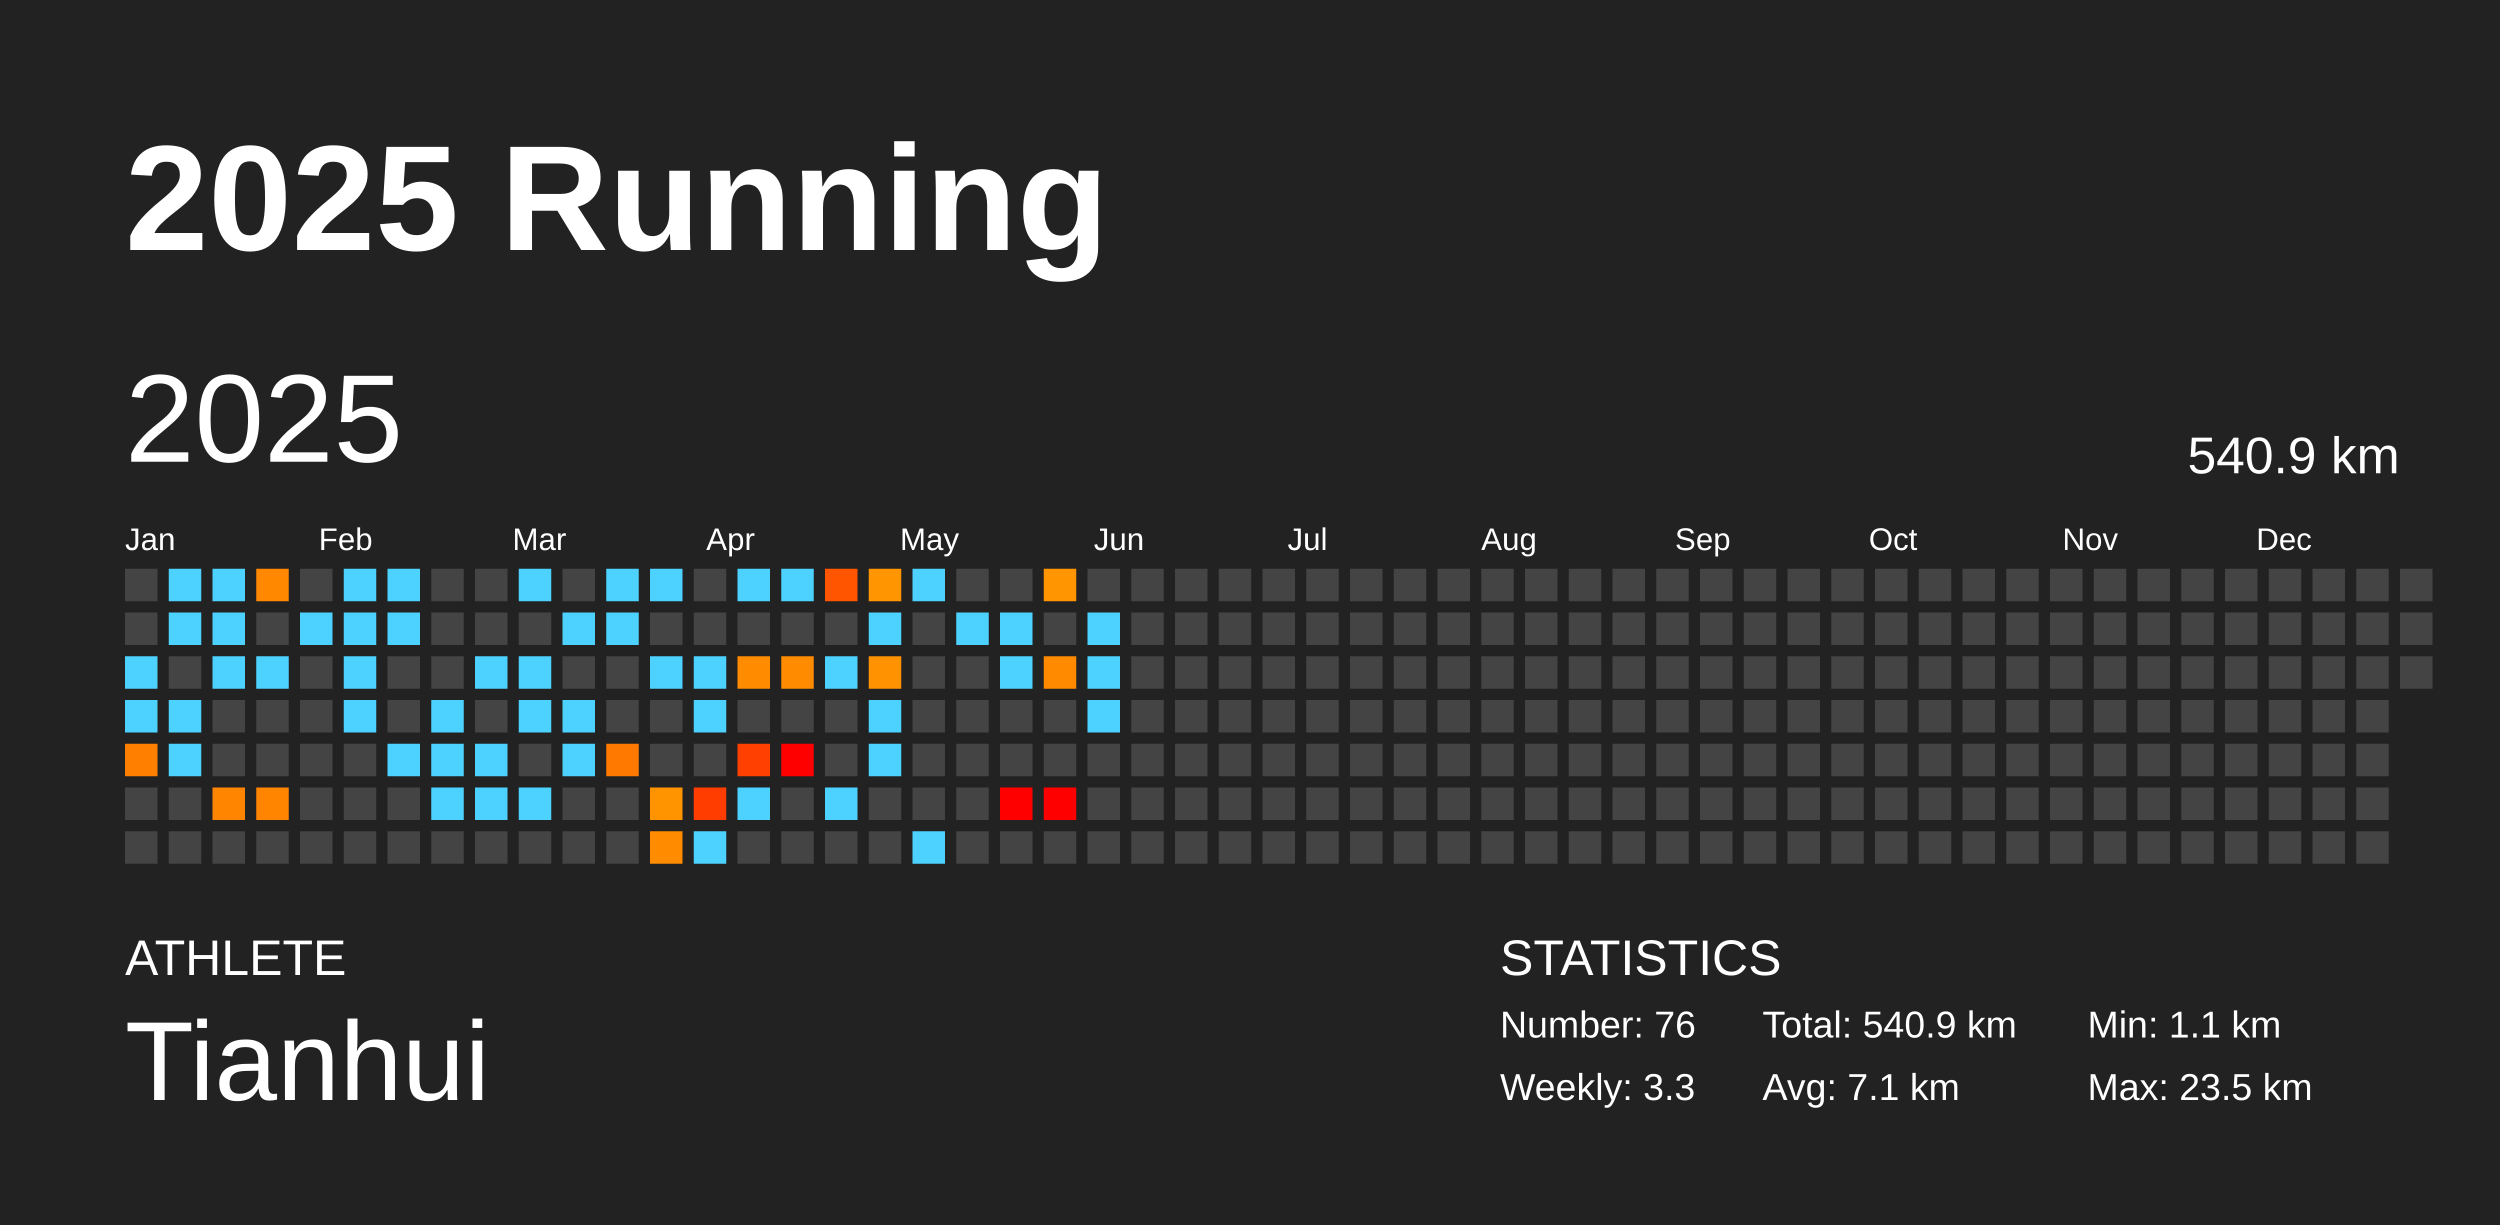
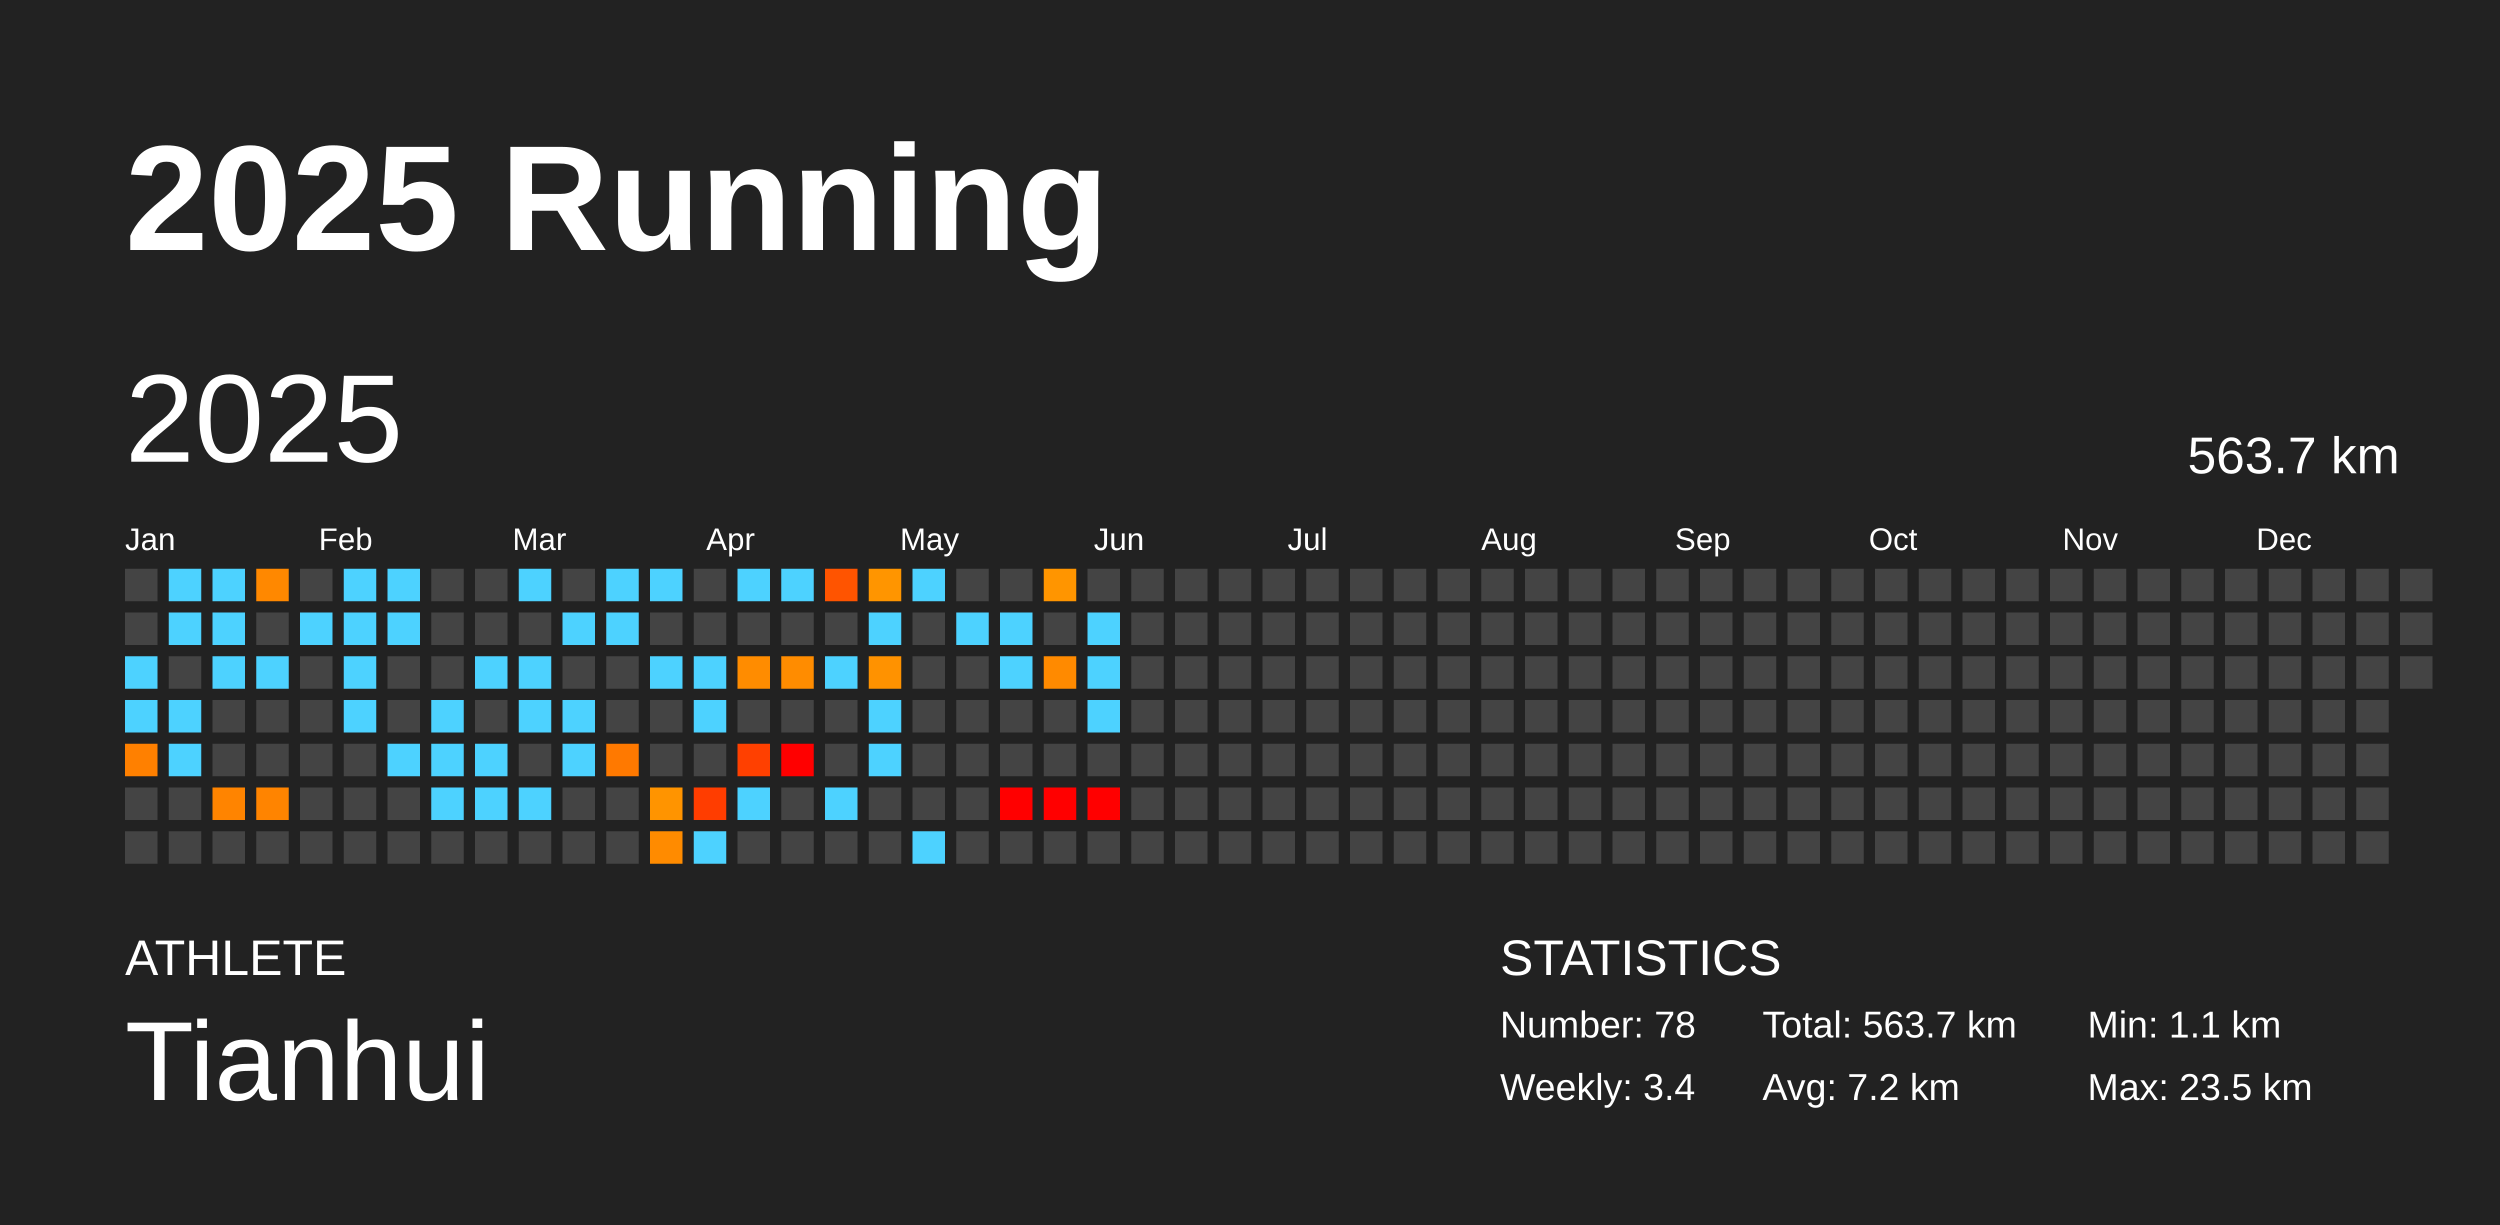
<svg xmlns="http://www.w3.org/2000/svg" baseProfile="full" height="98mm" version="1.1" viewBox="0,0,200,98" width="200mm">
  <defs />
  <rect fill="#222222" height="98" width="200" x="0" y="0" />
  <text fill="#FFFFFF" style="font-size:12px; font-family:Arial; font-weight:bold;" x="10" y="20">2025 Running</text>
  <text fill="#FFFFFF" style="font-size:4px; font-family:Arial" x="10" y="78">ATHLETE</text>
  <text fill="#FFFFFF" style="font-size:9px; font-family:Arial" x="10" y="88">Tianhui</text>
  <text fill="#FFFFFF" style="font-size:4px; font-family:Arial" x="120" y="78">STATISTICS</text>
-   <text fill="#FFFFFF" style="font-size:3px; font-family:Arial" x="120" y="83">Number: 76</text>
-   <text fill="#FFFFFF" style="font-size:3px; font-family:Arial" x="120" y="88">Weekly: 3.3</text>
-   <text fill="#FFFFFF" style="font-size:3px; font-family:Arial" x="141" y="83">Total: 540.9 km</text>
-   <text fill="#FFFFFF" style="font-size:3px; font-family:Arial" x="141" y="88">Avg: 7.1 km</text>
+   <text fill="#FFFFFF" style="font-size:3px; font-family:Arial" x="120" y="83">Number: 78</text>
+   <text fill="#FFFFFF" style="font-size:3px; font-family:Arial" x="120" y="88">Weekly: 3.4</text>
+   <text fill="#FFFFFF" style="font-size:3px; font-family:Arial" x="141" y="83">Total: 563.7 km</text>
+   <text fill="#FFFFFF" style="font-size:3px; font-family:Arial" x="141" y="88">Avg: 7.2 km</text>
  <text fill="#FFFFFF" style="font-size:3px; font-family:Arial" x="167" y="83">Min: 1.1 km</text>
  <text fill="#FFFFFF" style="font-size:3px; font-family:Arial" x="167" y="88">Max: 23.5 km</text>
  <text dominant-baseline="hanging" fill="#FFFFFF" style="font-size:10.0px; font-family:Arial;" x="10" y="30">2025</text>
-   <text dominant-baseline="hanging" fill="#FFFFFF" style="font-size:4.125px; font-family:Arial;" x="175" y="35">540.9 km</text>
+   <text dominant-baseline="hanging" fill="#FFFFFF" style="font-size:4.125px; font-family:Arial;" x="175" y="35">563.7 km</text>
  <text fill="#FFFFFF" style="font-size:2.5px; font-family:Arial" x="10.0" y="44">Jan</text>
  <text fill="#FFFFFF" style="font-size:2.5px; font-family:Arial" x="25.5" y="44">Feb</text>
  <text fill="#FFFFFF" style="font-size:2.5px; font-family:Arial" x="41.0" y="44">Mar</text>
  <text fill="#FFFFFF" style="font-size:2.5px; font-family:Arial" x="56.5" y="44">Apr</text>
  <text fill="#FFFFFF" style="font-size:2.5px; font-family:Arial" x="72.0" y="44">May</text>
  <text fill="#FFFFFF" style="font-size:2.5px; font-family:Arial" x="87.5" y="44">Jun</text>
  <text fill="#FFFFFF" style="font-size:2.5px; font-family:Arial" x="103.0" y="44">Jul</text>
  <text fill="#FFFFFF" style="font-size:2.5px; font-family:Arial" x="118.5" y="44">Aug</text>
  <text fill="#FFFFFF" style="font-size:2.5px; font-family:Arial" x="134.0" y="44">Sep</text>
  <text fill="#FFFFFF" style="font-size:2.5px; font-family:Arial" x="149.5" y="44">Oct</text>
  <text fill="#FFFFFF" style="font-size:2.5px; font-family:Arial" x="165.0" y="44">Nov</text>
  <text fill="#FFFFFF" style="font-size:2.5px; font-family:Arial" x="180.5" y="44">Dec</text>
  <rect fill="#444444" height="2.6" width="2.6" x="10.0" y="45.5" />
  <rect fill="#444444" height="2.6" width="2.6" x="10.0" y="49.0" />
  <rect fill="#4dd2ff" height="2.6" width="2.6" x="10.0" y="52.5" />
  <rect fill="#4dd2ff" height="2.6" width="2.6" x="10.0" y="56.0" />
  <rect fill="#ff8000" height="2.6" width="2.6" x="10.0" y="59.5" />
  <rect fill="#444444" height="2.6" width="2.6" x="10.0" y="63.0" />
  <rect fill="#444444" height="2.6" width="2.6" x="10.0" y="66.5" />
  <rect fill="#4dd2ff" height="2.6" width="2.6" x="13.5" y="45.5" />
  <rect fill="#4dd2ff" height="2.6" width="2.6" x="13.5" y="49.0" />
  <rect fill="#444444" height="2.6" width="2.6" x="13.5" y="52.5" />
  <rect fill="#4dd2ff" height="2.6" width="2.6" x="13.5" y="56.0" />
  <rect fill="#4dd2ff" height="2.6" width="2.6" x="13.5" y="59.5" />
  <rect fill="#444444" height="2.6" width="2.6" x="13.5" y="63.0" />
  <rect fill="#444444" height="2.6" width="2.6" x="13.5" y="66.5" />
  <rect fill="#4dd2ff" height="2.6" width="2.6" x="17.0" y="45.5" />
  <rect fill="#4dd2ff" height="2.6" width="2.6" x="17.0" y="49.0" />
  <rect fill="#4dd2ff" height="2.6" width="2.6" x="17.0" y="52.5" />
  <rect fill="#444444" height="2.6" width="2.6" x="17.0" y="56.0" />
  <rect fill="#444444" height="2.6" width="2.6" x="17.0" y="59.5" />
  <rect fill="#ff8400" height="2.6" width="2.6" x="17.0" y="63.0" />
  <rect fill="#444444" height="2.6" width="2.6" x="17.0" y="66.5" />
  <rect fill="#ff8800" height="2.6" width="2.6" x="20.5" y="45.5" />
  <rect fill="#444444" height="2.6" width="2.6" x="20.5" y="49.0" />
  <rect fill="#4dd2ff" height="2.6" width="2.6" x="20.5" y="52.5" />
  <rect fill="#444444" height="2.6" width="2.6" x="20.5" y="56.0" />
  <rect fill="#444444" height="2.6" width="2.6" x="20.5" y="59.5" />
  <rect fill="#ff8400" height="2.6" width="2.6" x="20.5" y="63.0" />
  <rect fill="#444444" height="2.6" width="2.6" x="20.5" y="66.5" />
  <rect fill="#444444" height="2.6" width="2.6" x="24.0" y="45.5" />
  <rect fill="#4dd2ff" height="2.6" width="2.6" x="24.0" y="49.0" />
  <rect fill="#444444" height="2.6" width="2.6" x="24.0" y="52.5" />
  <rect fill="#444444" height="2.6" width="2.6" x="24.0" y="56.0" />
  <rect fill="#444444" height="2.6" width="2.6" x="24.0" y="59.5" />
  <rect fill="#444444" height="2.6" width="2.6" x="24.0" y="63.0" />
  <rect fill="#444444" height="2.6" width="2.6" x="24.0" y="66.5" />
  <rect fill="#4dd2ff" height="2.6" width="2.6" x="27.5" y="45.5" />
  <rect fill="#4dd2ff" height="2.6" width="2.6" x="27.5" y="49.0" />
  <rect fill="#4dd2ff" height="2.6" width="2.6" x="27.5" y="52.5" />
  <rect fill="#4dd2ff" height="2.6" width="2.6" x="27.5" y="56.0" />
  <rect fill="#444444" height="2.6" width="2.6" x="27.5" y="59.5" />
  <rect fill="#444444" height="2.6" width="2.6" x="27.5" y="63.0" />
  <rect fill="#444444" height="2.6" width="2.6" x="27.5" y="66.5" />
  <rect fill="#4dd2ff" height="2.6" width="2.6" x="31.0" y="45.5" />
  <rect fill="#4dd2ff" height="2.6" width="2.6" x="31.0" y="49.0" />
  <rect fill="#444444" height="2.6" width="2.6" x="31.0" y="52.5" />
  <rect fill="#444444" height="2.6" width="2.6" x="31.0" y="56.0" />
  <rect fill="#4dd2ff" height="2.6" width="2.6" x="31.0" y="59.5" />
  <rect fill="#444444" height="2.6" width="2.6" x="31.0" y="63.0" />
  <rect fill="#444444" height="2.6" width="2.6" x="31.0" y="66.5" />
  <rect fill="#444444" height="2.6" width="2.6" x="34.5" y="45.5" />
  <rect fill="#444444" height="2.6" width="2.6" x="34.5" y="49.0" />
  <rect fill="#444444" height="2.6" width="2.6" x="34.5" y="52.5" />
  <rect fill="#4dd2ff" height="2.6" width="2.6" x="34.5" y="56.0" />
  <rect fill="#4dd2ff" height="2.6" width="2.6" x="34.5" y="59.5" />
  <rect fill="#4dd2ff" height="2.6" width="2.6" x="34.5" y="63.0" />
  <rect fill="#444444" height="2.6" width="2.6" x="34.5" y="66.5" />
  <rect fill="#444444" height="2.6" width="2.6" x="38.0" y="45.5" />
  <rect fill="#444444" height="2.6" width="2.6" x="38.0" y="49.0" />
  <rect fill="#4dd2ff" height="2.6" width="2.6" x="38.0" y="52.5" />
  <rect fill="#444444" height="2.6" width="2.6" x="38.0" y="56.0" />
  <rect fill="#4dd2ff" height="2.6" width="2.6" x="38.0" y="59.5" />
  <rect fill="#4dd2ff" height="2.6" width="2.6" x="38.0" y="63.0" />
  <rect fill="#444444" height="2.6" width="2.6" x="38.0" y="66.5" />
  <rect fill="#4dd2ff" height="2.6" width="2.6" x="41.5" y="45.5" />
  <rect fill="#444444" height="2.6" width="2.6" x="41.5" y="49.0" />
  <rect fill="#4dd2ff" height="2.6" width="2.6" x="41.5" y="52.5" />
  <rect fill="#4dd2ff" height="2.6" width="2.6" x="41.5" y="56.0" />
  <rect fill="#444444" height="2.6" width="2.6" x="41.5" y="59.5" />
  <rect fill="#4dd2ff" height="2.6" width="2.6" x="41.5" y="63.0" />
  <rect fill="#444444" height="2.6" width="2.6" x="41.5" y="66.5" />
  <rect fill="#444444" height="2.6" width="2.6" x="45.0" y="45.5" />
  <rect fill="#4dd2ff" height="2.6" width="2.6" x="45.0" y="49.0" />
  <rect fill="#444444" height="2.6" width="2.6" x="45.0" y="52.5" />
  <rect fill="#4dd2ff" height="2.6" width="2.6" x="45.0" y="56.0" />
  <rect fill="#4dd2ff" height="2.6" width="2.6" x="45.0" y="59.5" />
  <rect fill="#444444" height="2.6" width="2.6" x="45.0" y="63.0" />
  <rect fill="#444444" height="2.6" width="2.6" x="45.0" y="66.5" />
  <rect fill="#4dd2ff" height="2.6" width="2.6" x="48.5" y="45.5" />
  <rect fill="#4dd2ff" height="2.6" width="2.6" x="48.5" y="49.0" />
  <rect fill="#444444" height="2.6" width="2.6" x="48.5" y="52.5" />
  <rect fill="#444444" height="2.6" width="2.6" x="48.5" y="56.0" />
  <rect fill="#ff7900" height="2.6" width="2.6" x="48.5" y="59.5" />
  <rect fill="#444444" height="2.6" width="2.6" x="48.5" y="63.0" />
  <rect fill="#444444" height="2.6" width="2.6" x="48.5" y="66.5" />
  <rect fill="#4dd2ff" height="2.6" width="2.6" x="52.0" y="45.5" />
  <rect fill="#444444" height="2.6" width="2.6" x="52.0" y="49.0" />
  <rect fill="#4dd2ff" height="2.6" width="2.6" x="52.0" y="52.5" />
  <rect fill="#444444" height="2.6" width="2.6" x="52.0" y="56.0" />
  <rect fill="#444444" height="2.6" width="2.6" x="52.0" y="59.5" />
  <rect fill="#ff9400" height="2.6" width="2.6" x="52.0" y="63.0" />
  <rect fill="#ff8b00" height="2.6" width="2.6" x="52.0" y="66.5" />
  <rect fill="#444444" height="2.6" width="2.6" x="55.5" y="45.5" />
  <rect fill="#444444" height="2.6" width="2.6" x="55.5" y="49.0" />
  <rect fill="#4dd2ff" height="2.6" width="2.6" x="55.5" y="52.5" />
  <rect fill="#4dd2ff" height="2.6" width="2.6" x="55.5" y="56.0" />
  <rect fill="#444444" height="2.6" width="2.6" x="55.5" y="59.5" />
  <rect fill="#ff3d00" height="2.6" width="2.6" x="55.5" y="63.0" />
  <rect fill="#4dd2ff" height="2.6" width="2.6" x="55.5" y="66.5" />
  <rect fill="#4dd2ff" height="2.6" width="2.6" x="59.0" y="45.5" />
  <rect fill="#444444" height="2.6" width="2.6" x="59.0" y="49.0" />
  <rect fill="#ff8c00" height="2.6" width="2.6" x="59.0" y="52.5" />
  <rect fill="#444444" height="2.6" width="2.6" x="59.0" y="56.0" />
  <rect fill="#ff4000" height="2.6" width="2.6" x="59.0" y="59.5" />
  <rect fill="#4dd2ff" height="2.6" width="2.6" x="59.0" y="63.0" />
  <rect fill="#444444" height="2.6" width="2.6" x="59.0" y="66.5" />
  <rect fill="#4dd2ff" height="2.6" width="2.6" x="62.5" y="45.5" />
  <rect fill="#444444" height="2.6" width="2.6" x="62.5" y="49.0" />
  <rect fill="#ff8c00" height="2.6" width="2.6" x="62.5" y="52.5" />
  <rect fill="#444444" height="2.6" width="2.6" x="62.5" y="56.0" />
  <rect fill="red" height="2.6" width="2.6" x="62.5" y="59.5" />
  <rect fill="#444444" height="2.6" width="2.6" x="62.5" y="63.0" />
  <rect fill="#444444" height="2.6" width="2.6" x="62.5" y="66.5" />
  <rect fill="#ff5400" height="2.6" width="2.6" x="66.0" y="45.5" />
  <rect fill="#444444" height="2.6" width="2.6" x="66.0" y="49.0" />
  <rect fill="#4dd2ff" height="2.6" width="2.6" x="66.0" y="52.5" />
  <rect fill="#444444" height="2.6" width="2.6" x="66.0" y="56.0" />
  <rect fill="#444444" height="2.6" width="2.6" x="66.0" y="59.5" />
  <rect fill="#4dd2ff" height="2.6" width="2.6" x="66.0" y="63.0" />
  <rect fill="#444444" height="2.6" width="2.6" x="66.0" y="66.5" />
  <rect fill="#ff9500" height="2.6" width="2.6" x="69.5" y="45.5" />
  <rect fill="#4dd2ff" height="2.6" width="2.6" x="69.5" y="49.0" />
  <rect fill="#ff9200" height="2.6" width="2.6" x="69.5" y="52.5" />
  <rect fill="#4dd2ff" height="2.6" width="2.6" x="69.5" y="56.0" />
  <rect fill="#4dd2ff" height="2.6" width="2.6" x="69.5" y="59.5" />
  <rect fill="#444444" height="2.6" width="2.6" x="69.5" y="63.0" />
  <rect fill="#444444" height="2.6" width="2.6" x="69.5" y="66.5" />
  <rect fill="#4dd2ff" height="2.6" width="2.6" x="73.0" y="45.5" />
  <rect fill="#444444" height="2.6" width="2.6" x="73.0" y="49.0" />
  <rect fill="#444444" height="2.6" width="2.6" x="73.0" y="52.5" />
  <rect fill="#444444" height="2.6" width="2.6" x="73.0" y="56.0" />
  <rect fill="#444444" height="2.6" width="2.6" x="73.0" y="59.5" />
  <rect fill="#444444" height="2.6" width="2.6" x="73.0" y="63.0" />
  <rect fill="#4dd2ff" height="2.6" width="2.6" x="73.0" y="66.5" />
  <rect fill="#444444" height="2.6" width="2.6" x="76.5" y="45.5" />
  <rect fill="#4dd2ff" height="2.6" width="2.6" x="76.5" y="49.0" />
  <rect fill="#444444" height="2.6" width="2.6" x="76.5" y="52.5" />
  <rect fill="#444444" height="2.6" width="2.6" x="76.5" y="56.0" />
  <rect fill="#444444" height="2.6" width="2.6" x="76.5" y="59.5" />
  <rect fill="#444444" height="2.6" width="2.6" x="76.5" y="63.0" />
  <rect fill="#444444" height="2.6" width="2.6" x="76.5" y="66.5" />
  <rect fill="#444444" height="2.6" width="2.6" x="80.0" y="45.5" />
  <rect fill="#4dd2ff" height="2.6" width="2.6" x="80.0" y="49.0" />
  <rect fill="#4dd2ff" height="2.6" width="2.6" x="80.0" y="52.5" />
  <rect fill="#444444" height="2.6" width="2.6" x="80.0" y="56.0" />
  <rect fill="#444444" height="2.6" width="2.6" x="80.0" y="59.5" />
  <rect fill="red" height="2.6" width="2.6" x="80.0" y="63.0" />
  <rect fill="#444444" height="2.6" width="2.6" x="80.0" y="66.5" />
  <rect fill="#ff9500" height="2.6" width="2.6" x="83.5" y="45.5" />
  <rect fill="#444444" height="2.6" width="2.6" x="83.5" y="49.0" />
  <rect fill="#ff8a00" height="2.6" width="2.6" x="83.5" y="52.5" />
  <rect fill="#444444" height="2.6" width="2.6" x="83.5" y="56.0" />
  <rect fill="#444444" height="2.6" width="2.6" x="83.5" y="59.5" />
  <rect fill="red" height="2.6" width="2.6" x="83.5" y="63.0" />
  <rect fill="#444444" height="2.6" width="2.6" x="83.5" y="66.5" />
  <rect fill="#444444" height="2.6" width="2.6" x="87.0" y="45.5" />
  <rect fill="#4dd2ff" height="2.6" width="2.6" x="87.0" y="49.0" />
  <rect fill="#4dd2ff" height="2.6" width="2.6" x="87.0" y="52.5" />
  <rect fill="#4dd2ff" height="2.6" width="2.6" x="87.0" y="56.0" />
  <rect fill="#444444" height="2.6" width="2.6" x="87.0" y="59.5" />
-   <rect fill="#444444" height="2.6" width="2.6" x="87.0" y="63.0" />
+   <rect fill="red" height="2.6" width="2.6" x="87.0" y="63.0" />
  <rect fill="#444444" height="2.6" width="2.6" x="87.0" y="66.5" />
  <rect fill="#444444" height="2.6" width="2.6" x="90.5" y="45.5" />
  <rect fill="#444444" height="2.6" width="2.6" x="90.5" y="49.0" />
  <rect fill="#444444" height="2.6" width="2.6" x="90.5" y="52.5" />
  <rect fill="#444444" height="2.6" width="2.6" x="90.5" y="56.0" />
  <rect fill="#444444" height="2.6" width="2.6" x="90.5" y="59.5" />
  <rect fill="#444444" height="2.6" width="2.6" x="90.5" y="63.0" />
  <rect fill="#444444" height="2.6" width="2.6" x="90.5" y="66.5" />
  <rect fill="#444444" height="2.6" width="2.6" x="94.0" y="45.5" />
  <rect fill="#444444" height="2.6" width="2.6" x="94.0" y="49.0" />
  <rect fill="#444444" height="2.6" width="2.6" x="94.0" y="52.5" />
  <rect fill="#444444" height="2.6" width="2.6" x="94.0" y="56.0" />
  <rect fill="#444444" height="2.6" width="2.6" x="94.0" y="59.5" />
  <rect fill="#444444" height="2.6" width="2.6" x="94.0" y="63.0" />
  <rect fill="#444444" height="2.6" width="2.6" x="94.0" y="66.5" />
  <rect fill="#444444" height="2.6" width="2.6" x="97.5" y="45.5" />
  <rect fill="#444444" height="2.6" width="2.6" x="97.5" y="49.0" />
  <rect fill="#444444" height="2.6" width="2.6" x="97.5" y="52.5" />
  <rect fill="#444444" height="2.6" width="2.6" x="97.5" y="56.0" />
  <rect fill="#444444" height="2.6" width="2.6" x="97.5" y="59.5" />
  <rect fill="#444444" height="2.6" width="2.6" x="97.5" y="63.0" />
  <rect fill="#444444" height="2.6" width="2.6" x="97.5" y="66.5" />
  <rect fill="#444444" height="2.6" width="2.6" x="101.0" y="45.5" />
  <rect fill="#444444" height="2.6" width="2.6" x="101.0" y="49.0" />
  <rect fill="#444444" height="2.6" width="2.6" x="101.0" y="52.5" />
  <rect fill="#444444" height="2.6" width="2.6" x="101.0" y="56.0" />
  <rect fill="#444444" height="2.6" width="2.6" x="101.0" y="59.5" />
  <rect fill="#444444" height="2.6" width="2.6" x="101.0" y="63.0" />
  <rect fill="#444444" height="2.6" width="2.6" x="101.0" y="66.5" />
  <rect fill="#444444" height="2.6" width="2.6" x="104.5" y="45.5" />
  <rect fill="#444444" height="2.6" width="2.6" x="104.5" y="49.0" />
  <rect fill="#444444" height="2.6" width="2.6" x="104.5" y="52.5" />
  <rect fill="#444444" height="2.6" width="2.6" x="104.5" y="56.0" />
  <rect fill="#444444" height="2.6" width="2.6" x="104.5" y="59.5" />
  <rect fill="#444444" height="2.6" width="2.6" x="104.5" y="63.0" />
  <rect fill="#444444" height="2.6" width="2.6" x="104.5" y="66.5" />
  <rect fill="#444444" height="2.6" width="2.6" x="108.0" y="45.5" />
  <rect fill="#444444" height="2.6" width="2.6" x="108.0" y="49.0" />
  <rect fill="#444444" height="2.6" width="2.6" x="108.0" y="52.5" />
  <rect fill="#444444" height="2.6" width="2.6" x="108.0" y="56.0" />
  <rect fill="#444444" height="2.6" width="2.6" x="108.0" y="59.5" />
  <rect fill="#444444" height="2.6" width="2.6" x="108.0" y="63.0" />
  <rect fill="#444444" height="2.6" width="2.6" x="108.0" y="66.5" />
  <rect fill="#444444" height="2.6" width="2.6" x="111.5" y="45.5" />
  <rect fill="#444444" height="2.6" width="2.6" x="111.5" y="49.0" />
  <rect fill="#444444" height="2.6" width="2.6" x="111.5" y="52.5" />
  <rect fill="#444444" height="2.6" width="2.6" x="111.5" y="56.0" />
  <rect fill="#444444" height="2.6" width="2.6" x="111.5" y="59.5" />
  <rect fill="#444444" height="2.6" width="2.6" x="111.5" y="63.0" />
  <rect fill="#444444" height="2.6" width="2.6" x="111.5" y="66.5" />
  <rect fill="#444444" height="2.6" width="2.6" x="115.0" y="45.5" />
  <rect fill="#444444" height="2.6" width="2.6" x="115.0" y="49.0" />
  <rect fill="#444444" height="2.6" width="2.6" x="115.0" y="52.5" />
  <rect fill="#444444" height="2.6" width="2.6" x="115.0" y="56.0" />
  <rect fill="#444444" height="2.6" width="2.6" x="115.0" y="59.5" />
  <rect fill="#444444" height="2.6" width="2.6" x="115.0" y="63.0" />
  <rect fill="#444444" height="2.6" width="2.6" x="115.0" y="66.5" />
  <rect fill="#444444" height="2.6" width="2.6" x="118.5" y="45.5" />
  <rect fill="#444444" height="2.6" width="2.6" x="118.5" y="49.0" />
  <rect fill="#444444" height="2.6" width="2.6" x="118.5" y="52.5" />
  <rect fill="#444444" height="2.6" width="2.6" x="118.5" y="56.0" />
  <rect fill="#444444" height="2.6" width="2.6" x="118.5" y="59.5" />
  <rect fill="#444444" height="2.6" width="2.6" x="118.5" y="63.0" />
  <rect fill="#444444" height="2.6" width="2.6" x="118.5" y="66.5" />
  <rect fill="#444444" height="2.6" width="2.6" x="122.0" y="45.5" />
  <rect fill="#444444" height="2.6" width="2.6" x="122.0" y="49.0" />
  <rect fill="#444444" height="2.6" width="2.6" x="122.0" y="52.5" />
  <rect fill="#444444" height="2.6" width="2.6" x="122.0" y="56.0" />
  <rect fill="#444444" height="2.6" width="2.6" x="122.0" y="59.5" />
  <rect fill="#444444" height="2.6" width="2.6" x="122.0" y="63.0" />
  <rect fill="#444444" height="2.6" width="2.6" x="122.0" y="66.5" />
  <rect fill="#444444" height="2.6" width="2.6" x="125.5" y="45.5" />
  <rect fill="#444444" height="2.6" width="2.6" x="125.5" y="49.0" />
  <rect fill="#444444" height="2.6" width="2.6" x="125.5" y="52.5" />
  <rect fill="#444444" height="2.6" width="2.6" x="125.5" y="56.0" />
  <rect fill="#444444" height="2.6" width="2.6" x="125.5" y="59.5" />
  <rect fill="#444444" height="2.6" width="2.6" x="125.5" y="63.0" />
  <rect fill="#444444" height="2.6" width="2.6" x="125.5" y="66.5" />
  <rect fill="#444444" height="2.6" width="2.6" x="129.0" y="45.5" />
  <rect fill="#444444" height="2.6" width="2.6" x="129.0" y="49.0" />
  <rect fill="#444444" height="2.6" width="2.6" x="129.0" y="52.5" />
  <rect fill="#444444" height="2.6" width="2.6" x="129.0" y="56.0" />
  <rect fill="#444444" height="2.6" width="2.6" x="129.0" y="59.5" />
  <rect fill="#444444" height="2.6" width="2.6" x="129.0" y="63.0" />
  <rect fill="#444444" height="2.6" width="2.6" x="129.0" y="66.5" />
  <rect fill="#444444" height="2.6" width="2.6" x="132.5" y="45.5" />
  <rect fill="#444444" height="2.6" width="2.6" x="132.5" y="49.0" />
  <rect fill="#444444" height="2.6" width="2.6" x="132.5" y="52.5" />
  <rect fill="#444444" height="2.6" width="2.6" x="132.5" y="56.0" />
  <rect fill="#444444" height="2.6" width="2.6" x="132.5" y="59.5" />
  <rect fill="#444444" height="2.6" width="2.6" x="132.5" y="63.0" />
  <rect fill="#444444" height="2.6" width="2.6" x="132.5" y="66.5" />
  <rect fill="#444444" height="2.6" width="2.6" x="136.0" y="45.5" />
  <rect fill="#444444" height="2.6" width="2.6" x="136.0" y="49.0" />
  <rect fill="#444444" height="2.6" width="2.6" x="136.0" y="52.5" />
  <rect fill="#444444" height="2.6" width="2.6" x="136.0" y="56.0" />
  <rect fill="#444444" height="2.6" width="2.6" x="136.0" y="59.5" />
  <rect fill="#444444" height="2.6" width="2.6" x="136.0" y="63.0" />
  <rect fill="#444444" height="2.6" width="2.6" x="136.0" y="66.5" />
  <rect fill="#444444" height="2.6" width="2.6" x="139.5" y="45.5" />
  <rect fill="#444444" height="2.6" width="2.6" x="139.5" y="49.0" />
  <rect fill="#444444" height="2.6" width="2.6" x="139.5" y="52.5" />
  <rect fill="#444444" height="2.6" width="2.6" x="139.5" y="56.0" />
  <rect fill="#444444" height="2.6" width="2.6" x="139.5" y="59.5" />
  <rect fill="#444444" height="2.6" width="2.6" x="139.5" y="63.0" />
  <rect fill="#444444" height="2.6" width="2.6" x="139.5" y="66.5" />
  <rect fill="#444444" height="2.6" width="2.6" x="143.0" y="45.5" />
  <rect fill="#444444" height="2.6" width="2.6" x="143.0" y="49.0" />
  <rect fill="#444444" height="2.6" width="2.6" x="143.0" y="52.5" />
  <rect fill="#444444" height="2.6" width="2.6" x="143.0" y="56.0" />
  <rect fill="#444444" height="2.6" width="2.6" x="143.0" y="59.5" />
  <rect fill="#444444" height="2.6" width="2.6" x="143.0" y="63.0" />
  <rect fill="#444444" height="2.6" width="2.6" x="143.0" y="66.5" />
  <rect fill="#444444" height="2.6" width="2.6" x="146.5" y="45.5" />
  <rect fill="#444444" height="2.6" width="2.6" x="146.5" y="49.0" />
  <rect fill="#444444" height="2.6" width="2.6" x="146.5" y="52.5" />
  <rect fill="#444444" height="2.6" width="2.6" x="146.5" y="56.0" />
  <rect fill="#444444" height="2.6" width="2.6" x="146.5" y="59.5" />
  <rect fill="#444444" height="2.6" width="2.6" x="146.5" y="63.0" />
  <rect fill="#444444" height="2.6" width="2.6" x="146.5" y="66.5" />
  <rect fill="#444444" height="2.6" width="2.6" x="150.0" y="45.5" />
  <rect fill="#444444" height="2.6" width="2.6" x="150.0" y="49.0" />
  <rect fill="#444444" height="2.6" width="2.6" x="150.0" y="52.5" />
  <rect fill="#444444" height="2.6" width="2.6" x="150.0" y="56.0" />
  <rect fill="#444444" height="2.6" width="2.6" x="150.0" y="59.5" />
  <rect fill="#444444" height="2.6" width="2.6" x="150.0" y="63.0" />
  <rect fill="#444444" height="2.6" width="2.6" x="150.0" y="66.5" />
  <rect fill="#444444" height="2.6" width="2.6" x="153.5" y="45.5" />
  <rect fill="#444444" height="2.6" width="2.6" x="153.5" y="49.0" />
  <rect fill="#444444" height="2.6" width="2.6" x="153.5" y="52.5" />
  <rect fill="#444444" height="2.6" width="2.6" x="153.5" y="56.0" />
  <rect fill="#444444" height="2.6" width="2.6" x="153.5" y="59.5" />
  <rect fill="#444444" height="2.6" width="2.6" x="153.5" y="63.0" />
  <rect fill="#444444" height="2.6" width="2.6" x="153.5" y="66.5" />
  <rect fill="#444444" height="2.6" width="2.6" x="157.0" y="45.5" />
  <rect fill="#444444" height="2.6" width="2.6" x="157.0" y="49.0" />
  <rect fill="#444444" height="2.6" width="2.6" x="157.0" y="52.5" />
  <rect fill="#444444" height="2.6" width="2.6" x="157.0" y="56.0" />
  <rect fill="#444444" height="2.6" width="2.6" x="157.0" y="59.5" />
  <rect fill="#444444" height="2.6" width="2.6" x="157.0" y="63.0" />
  <rect fill="#444444" height="2.6" width="2.6" x="157.0" y="66.5" />
  <rect fill="#444444" height="2.6" width="2.6" x="160.5" y="45.5" />
  <rect fill="#444444" height="2.6" width="2.6" x="160.5" y="49.0" />
  <rect fill="#444444" height="2.6" width="2.6" x="160.5" y="52.5" />
  <rect fill="#444444" height="2.6" width="2.6" x="160.5" y="56.0" />
  <rect fill="#444444" height="2.6" width="2.6" x="160.5" y="59.5" />
  <rect fill="#444444" height="2.6" width="2.6" x="160.5" y="63.0" />
  <rect fill="#444444" height="2.6" width="2.6" x="160.5" y="66.5" />
  <rect fill="#444444" height="2.6" width="2.6" x="164.0" y="45.5" />
  <rect fill="#444444" height="2.6" width="2.6" x="164.0" y="49.0" />
  <rect fill="#444444" height="2.6" width="2.6" x="164.0" y="52.5" />
  <rect fill="#444444" height="2.6" width="2.6" x="164.0" y="56.0" />
  <rect fill="#444444" height="2.6" width="2.6" x="164.0" y="59.5" />
  <rect fill="#444444" height="2.6" width="2.6" x="164.0" y="63.0" />
  <rect fill="#444444" height="2.6" width="2.6" x="164.0" y="66.5" />
  <rect fill="#444444" height="2.6" width="2.6" x="167.5" y="45.5" />
  <rect fill="#444444" height="2.6" width="2.6" x="167.5" y="49.0" />
  <rect fill="#444444" height="2.6" width="2.6" x="167.5" y="52.5" />
  <rect fill="#444444" height="2.6" width="2.6" x="167.5" y="56.0" />
  <rect fill="#444444" height="2.6" width="2.6" x="167.5" y="59.5" />
  <rect fill="#444444" height="2.6" width="2.6" x="167.5" y="63.0" />
  <rect fill="#444444" height="2.6" width="2.6" x="167.5" y="66.5" />
  <rect fill="#444444" height="2.6" width="2.6" x="171.0" y="45.5" />
  <rect fill="#444444" height="2.6" width="2.6" x="171.0" y="49.0" />
  <rect fill="#444444" height="2.6" width="2.6" x="171.0" y="52.5" />
  <rect fill="#444444" height="2.6" width="2.6" x="171.0" y="56.0" />
  <rect fill="#444444" height="2.6" width="2.6" x="171.0" y="59.5" />
  <rect fill="#444444" height="2.6" width="2.6" x="171.0" y="63.0" />
  <rect fill="#444444" height="2.6" width="2.6" x="171.0" y="66.5" />
  <rect fill="#444444" height="2.6" width="2.6" x="174.5" y="45.5" />
  <rect fill="#444444" height="2.6" width="2.6" x="174.5" y="49.0" />
  <rect fill="#444444" height="2.6" width="2.6" x="174.5" y="52.5" />
  <rect fill="#444444" height="2.6" width="2.6" x="174.5" y="56.0" />
  <rect fill="#444444" height="2.6" width="2.6" x="174.5" y="59.5" />
  <rect fill="#444444" height="2.6" width="2.6" x="174.5" y="63.0" />
  <rect fill="#444444" height="2.6" width="2.6" x="174.5" y="66.5" />
  <rect fill="#444444" height="2.6" width="2.6" x="178.0" y="45.5" />
  <rect fill="#444444" height="2.6" width="2.6" x="178.0" y="49.0" />
  <rect fill="#444444" height="2.6" width="2.6" x="178.0" y="52.5" />
  <rect fill="#444444" height="2.6" width="2.6" x="178.0" y="56.0" />
  <rect fill="#444444" height="2.6" width="2.6" x="178.0" y="59.5" />
  <rect fill="#444444" height="2.6" width="2.6" x="178.0" y="63.0" />
  <rect fill="#444444" height="2.6" width="2.6" x="178.0" y="66.5" />
  <rect fill="#444444" height="2.6" width="2.6" x="181.5" y="45.5" />
  <rect fill="#444444" height="2.6" width="2.6" x="181.5" y="49.0" />
  <rect fill="#444444" height="2.6" width="2.6" x="181.5" y="52.5" />
  <rect fill="#444444" height="2.6" width="2.6" x="181.5" y="56.0" />
  <rect fill="#444444" height="2.6" width="2.6" x="181.5" y="59.5" />
  <rect fill="#444444" height="2.6" width="2.6" x="181.5" y="63.0" />
  <rect fill="#444444" height="2.6" width="2.6" x="181.5" y="66.5" />
  <rect fill="#444444" height="2.6" width="2.6" x="185.0" y="45.5" />
  <rect fill="#444444" height="2.6" width="2.6" x="185.0" y="49.0" />
  <rect fill="#444444" height="2.6" width="2.6" x="185.0" y="52.5" />
  <rect fill="#444444" height="2.6" width="2.6" x="185.0" y="56.0" />
  <rect fill="#444444" height="2.6" width="2.6" x="185.0" y="59.5" />
  <rect fill="#444444" height="2.6" width="2.6" x="185.0" y="63.0" />
  <rect fill="#444444" height="2.6" width="2.6" x="185.0" y="66.5" />
  <rect fill="#444444" height="2.6" width="2.6" x="188.5" y="45.5" />
  <rect fill="#444444" height="2.6" width="2.6" x="188.5" y="49.0" />
  <rect fill="#444444" height="2.6" width="2.6" x="188.5" y="52.5" />
  <rect fill="#444444" height="2.6" width="2.6" x="188.5" y="56.0" />
  <rect fill="#444444" height="2.6" width="2.6" x="188.5" y="59.5" />
  <rect fill="#444444" height="2.6" width="2.6" x="188.5" y="63.0" />
  <rect fill="#444444" height="2.6" width="2.6" x="188.5" y="66.5" />
  <rect fill="#444444" height="2.6" width="2.6" x="192.0" y="45.5" />
  <rect fill="#444444" height="2.6" width="2.6" x="192.0" y="49.0" />
  <rect fill="#444444" height="2.6" width="2.6" x="192.0" y="52.5" />
</svg>
